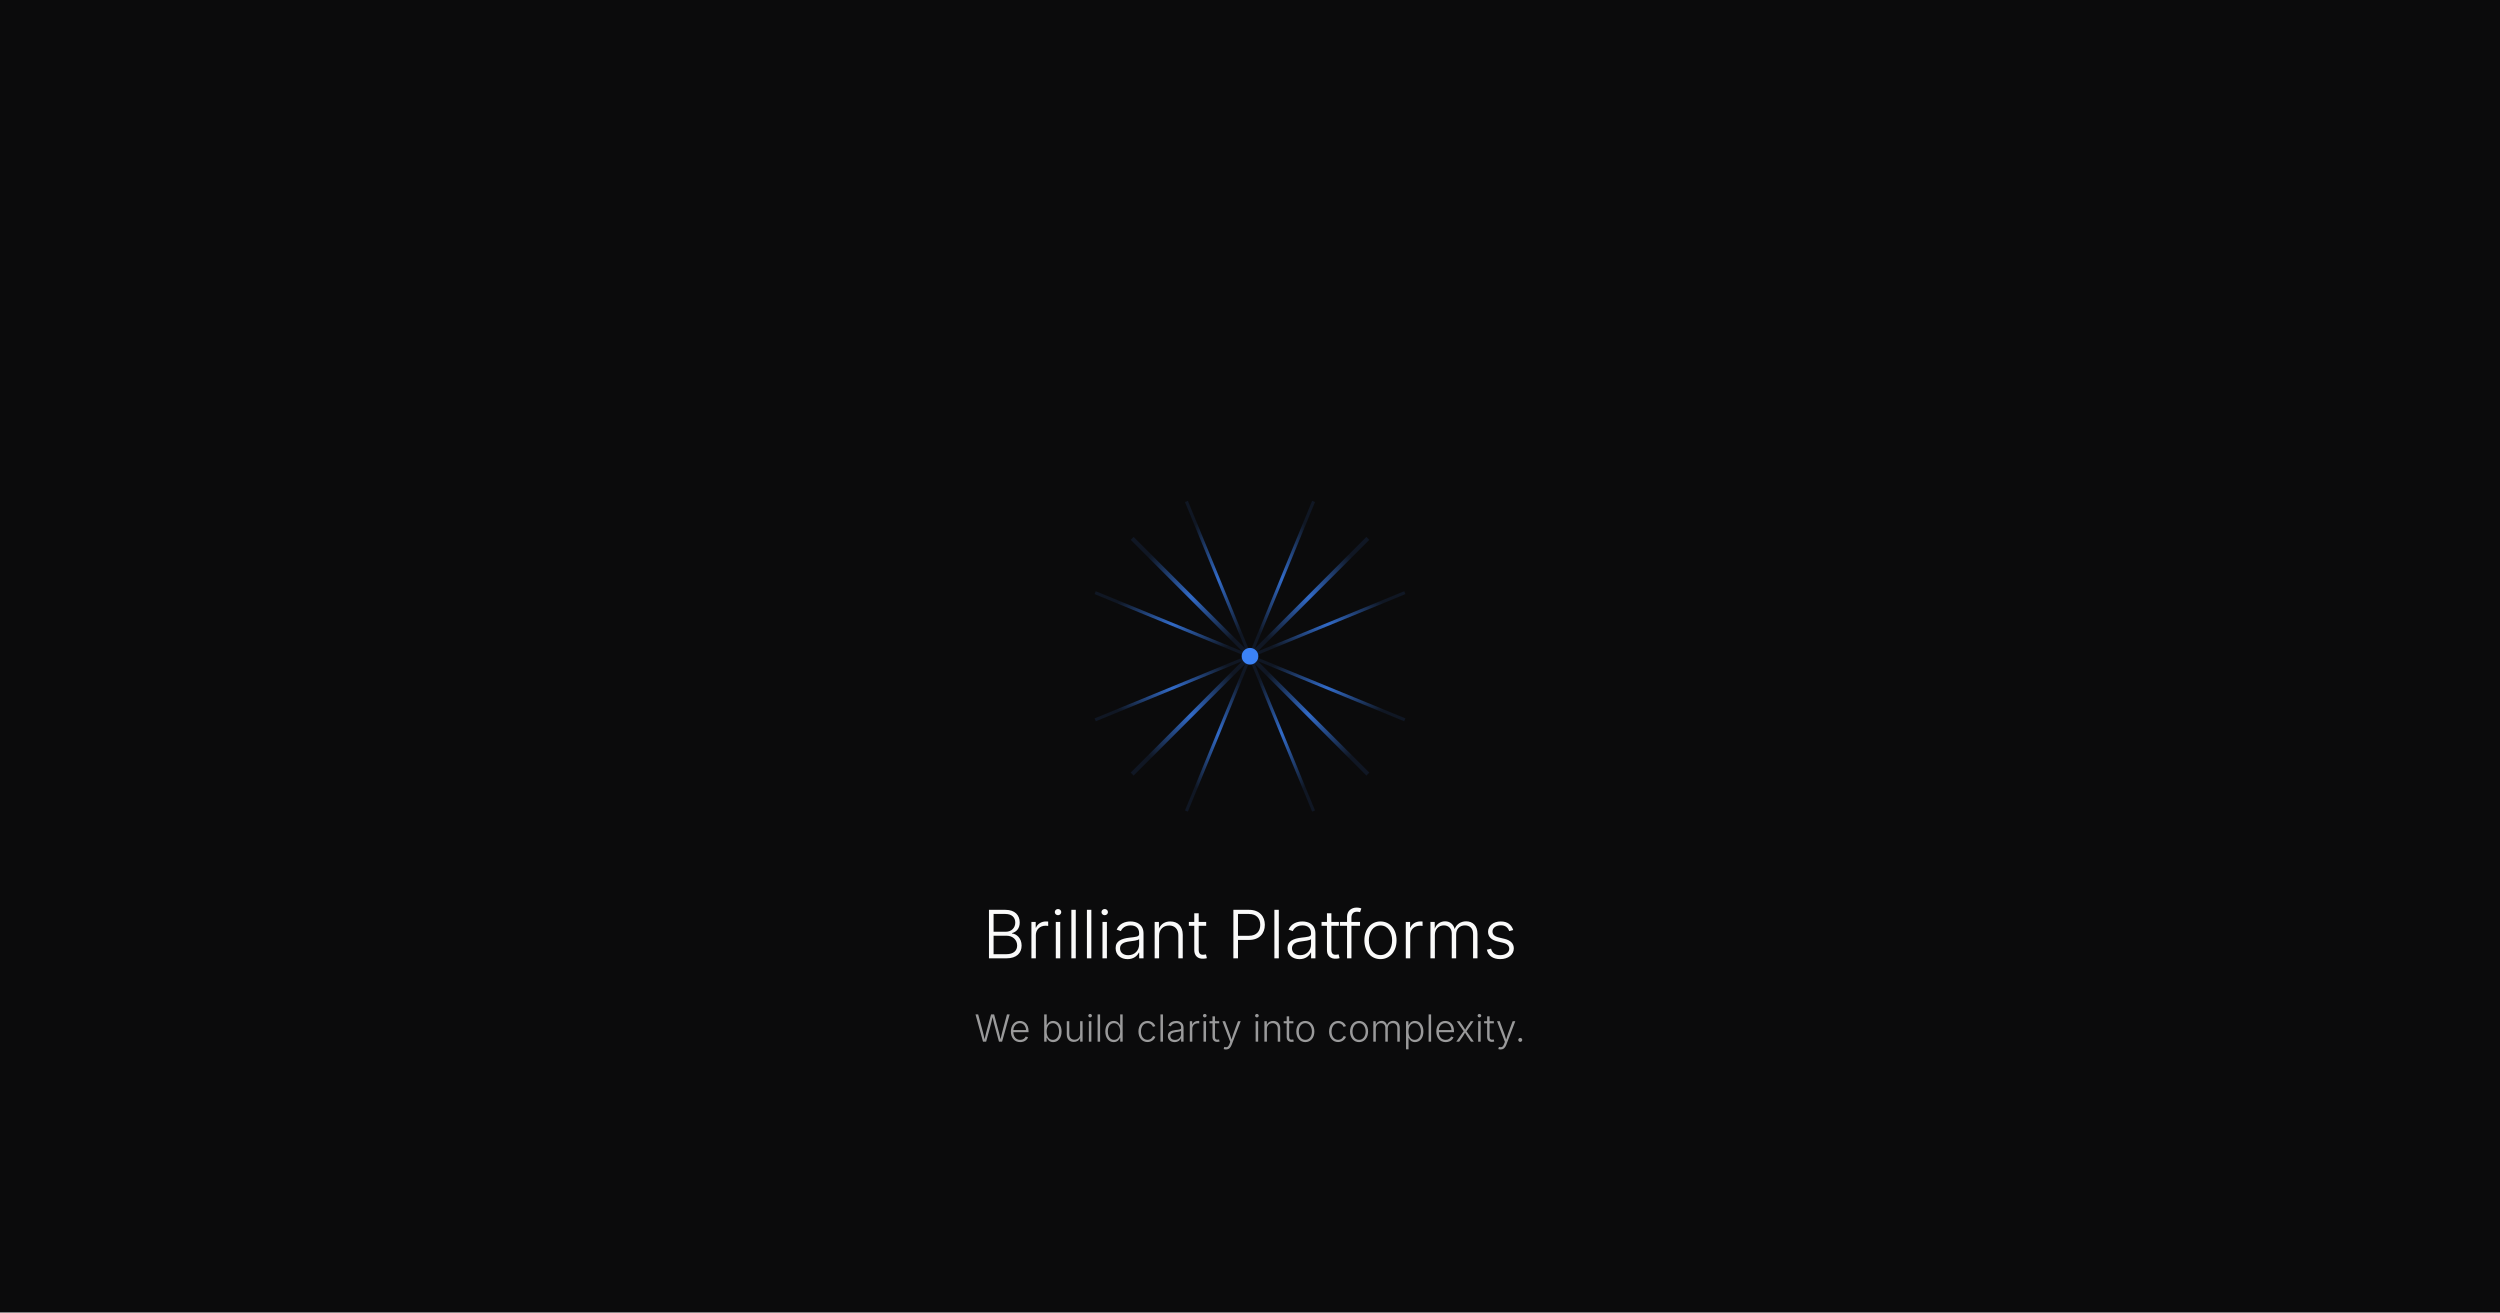
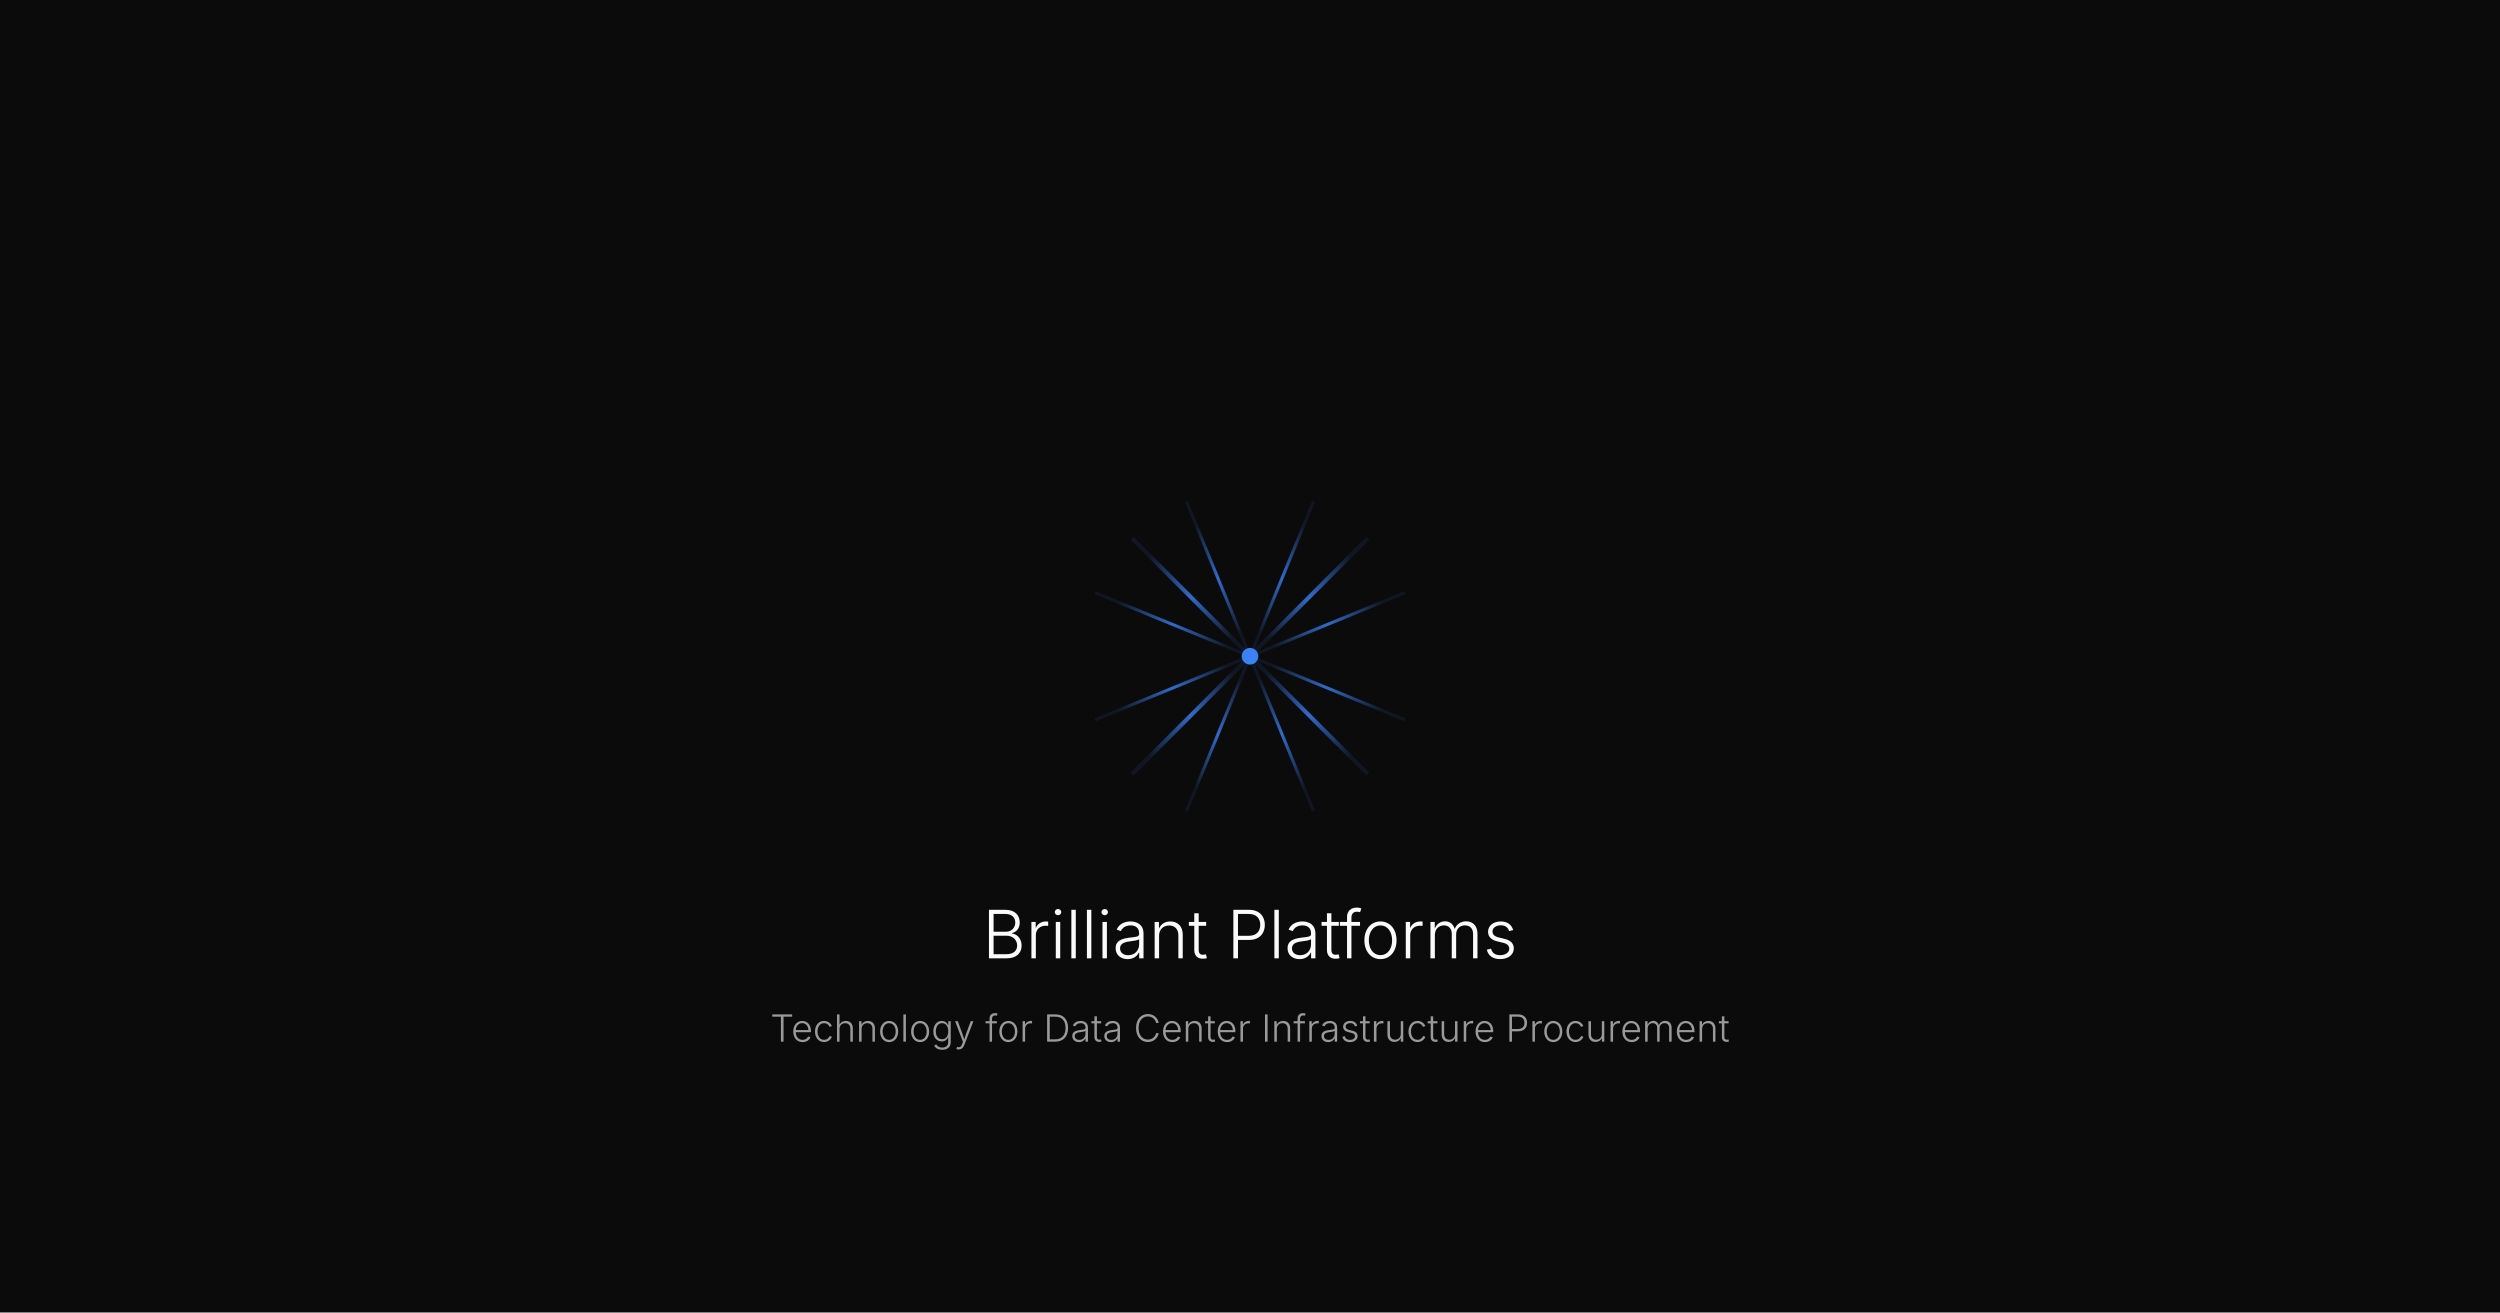
<svg xmlns="http://www.w3.org/2000/svg" width="1200" height="630" viewBox="0 0 1200 630" fill="none">
  <rect width="1200" height="630" fill="#0B0B0C" />
  <g transform="translate(600, 315)">
    <defs>
      <radialGradient id="starburst-gradient">
        <stop offset="0%" stop-color="#3B82F6" stop-opacity="0.8" />
        <stop offset="100%" stop-color="#3B82F6" stop-opacity="0.1" />
      </radialGradient>
    </defs>
    <line x1="0" y1="0" x2="0" y2="-80" stroke="url(#starburst-gradient)" stroke-width="2" />
    <line x1="0" y1="0" x2="56.57" y2="-56.57" stroke="url(#starburst-gradient)" stroke-width="2" />
    <line x1="0" y1="0" x2="80" y2="0" stroke="url(#starburst-gradient)" stroke-width="2" />
    <line x1="0" y1="0" x2="56.57" y2="56.57" stroke="url(#starburst-gradient)" stroke-width="2" />
    <line x1="0" y1="0" x2="0" y2="80" stroke="url(#starburst-gradient)" stroke-width="2" />
    <line x1="0" y1="0" x2="-56.57" y2="56.57" stroke="url(#starburst-gradient)" stroke-width="2" />
    <line x1="0" y1="0" x2="-80" y2="0" stroke="url(#starburst-gradient)" stroke-width="2" />
    <line x1="0" y1="0" x2="-56.57" y2="-56.57" stroke="url(#starburst-gradient)" stroke-width="2" />
    <line x1="0" y1="0" x2="30.52" y2="-74.31" stroke="url(#starburst-gradient)" stroke-width="1.5" />
    <line x1="0" y1="0" x2="74.31" y2="-30.52" stroke="url(#starburst-gradient)" stroke-width="1.5" />
    <line x1="0" y1="0" x2="74.31" y2="30.52" stroke="url(#starburst-gradient)" stroke-width="1.5" />
    <line x1="0" y1="0" x2="30.52" y2="74.31" stroke="url(#starburst-gradient)" stroke-width="1.5" />
    <line x1="0" y1="0" x2="-30.52" y2="74.31" stroke="url(#starburst-gradient)" stroke-width="1.5" />
    <line x1="0" y1="0" x2="-74.31" y2="30.52" stroke="url(#starburst-gradient)" stroke-width="1.5" />
    <line x1="0" y1="0" x2="-74.31" y2="-30.52" stroke="url(#starburst-gradient)" stroke-width="1.5" />
    <line x1="0" y1="0" x2="-30.52" y2="-74.31" stroke="url(#starburst-gradient)" stroke-width="1.5" />
    <circle cx="0" cy="0" r="4" fill="#3B82F6" />
  </g>
  <text x="600" y="460" font-family="Inter, sans-serif" font-size="32" font-weight="300" fill="#FAFAFA" text-anchor="middle">
    Brilliant Platforms
  </text>
  <text x="600" y="500" font-family="Inter, sans-serif" font-size="18" font-weight="300" fill="#FAFAFA" fill-opacity="0.6" text-anchor="middle">
-     We build clarity into complexity.
+     Technology for Data Center Infrastructure Procurement
  </text>
</svg>
